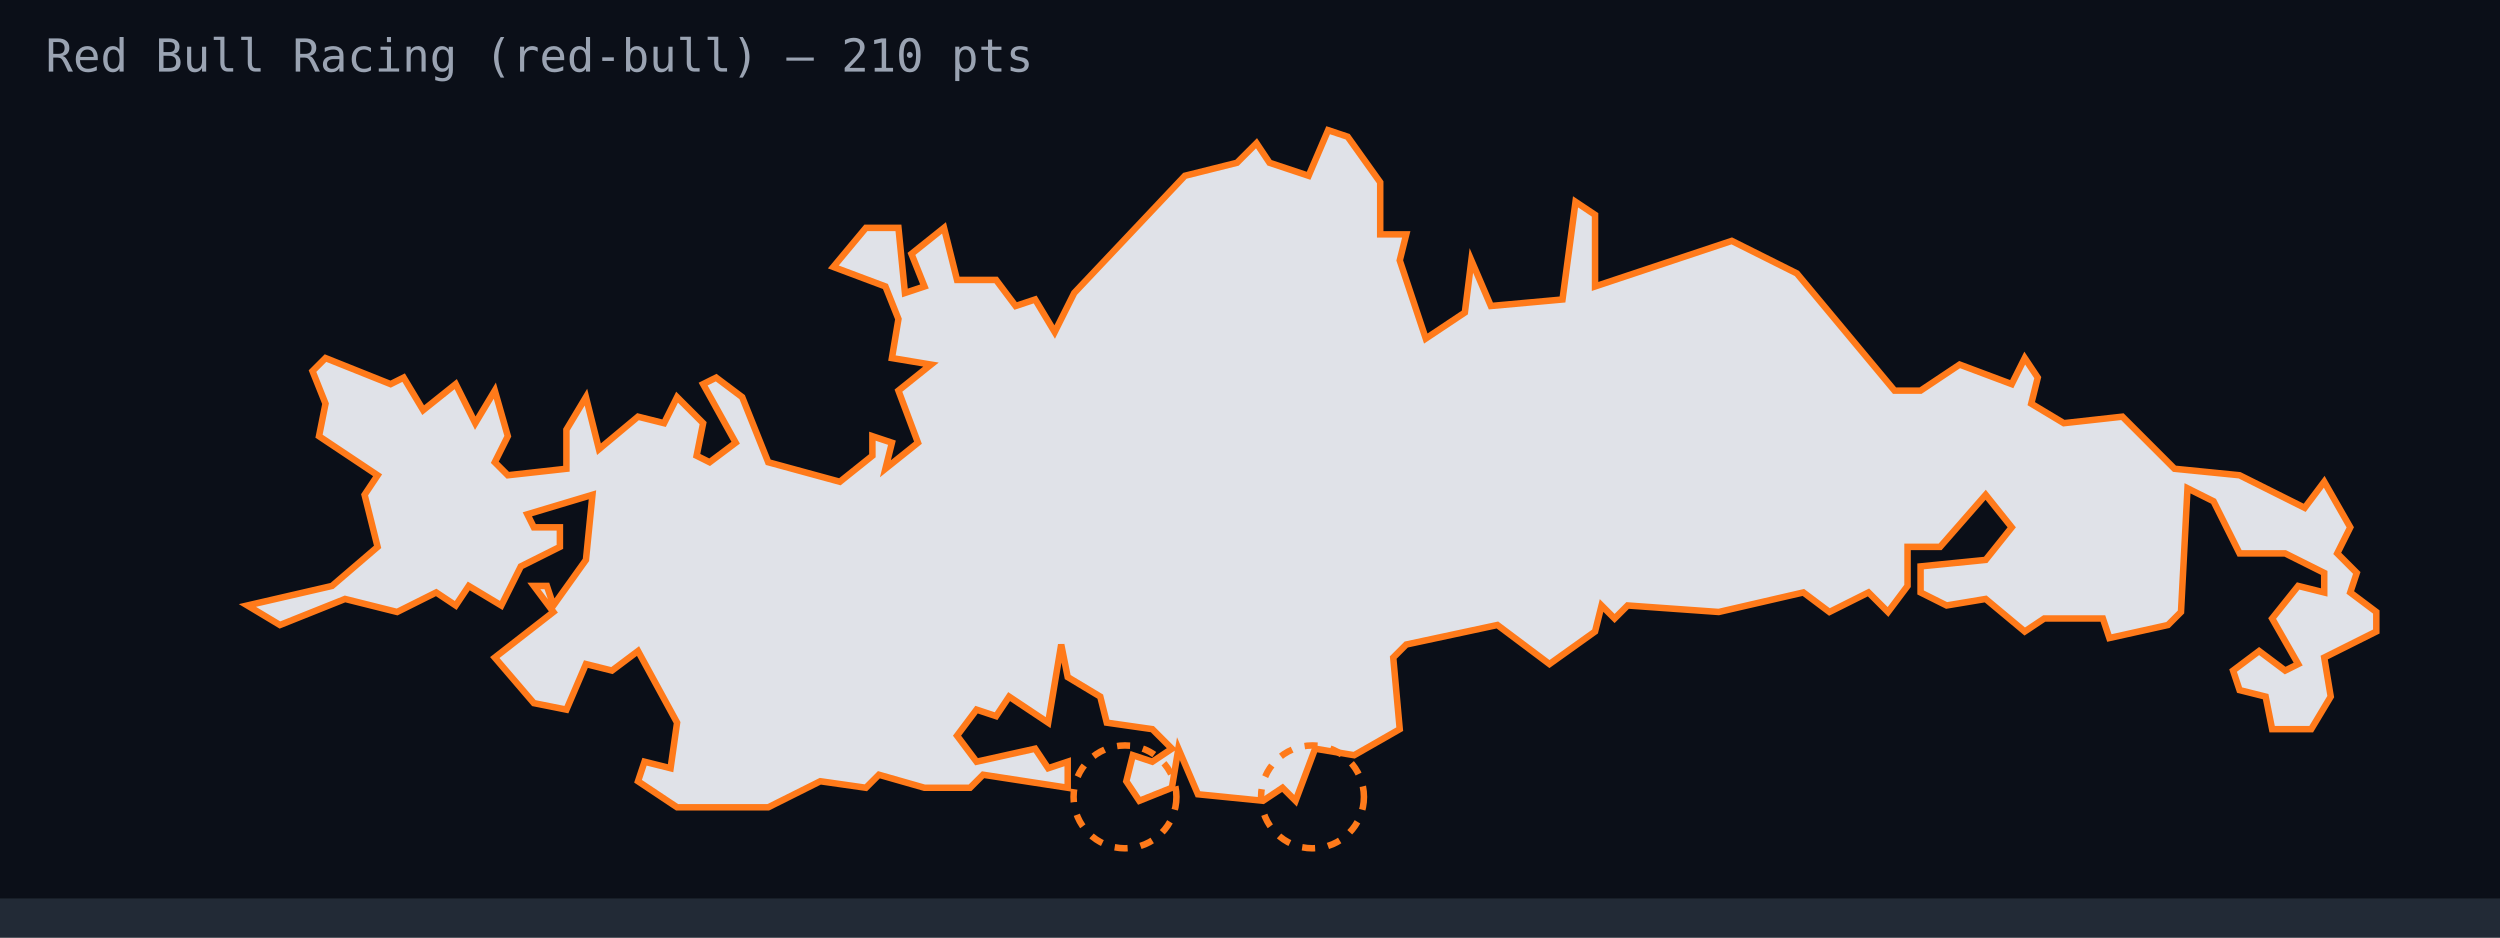
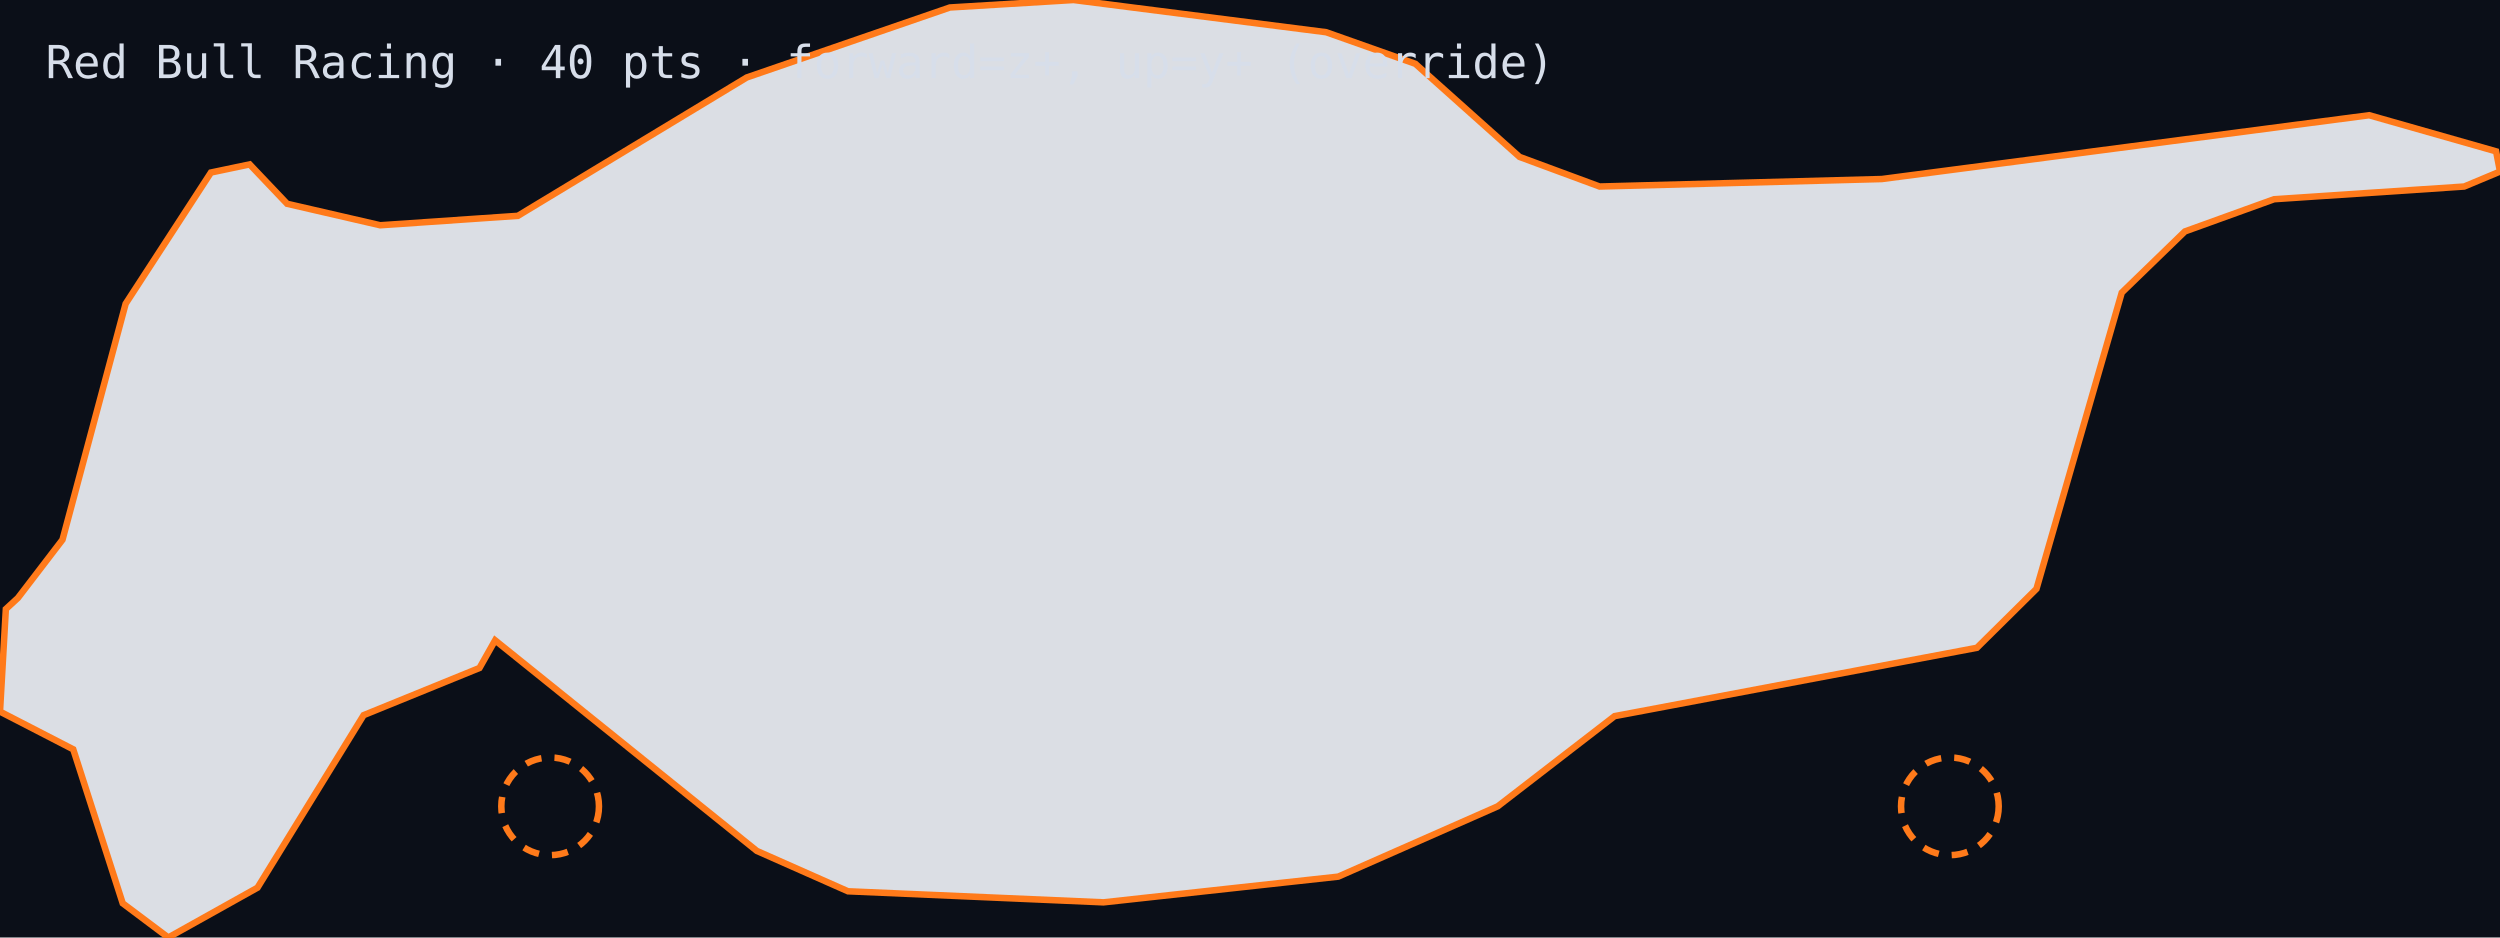
<svg xmlns="http://www.w3.org/2000/svg" viewBox="0 0 768 288">
  <rect width="768" height="288" fill="#0b0f18" />
-   <g>
-     <rect x="0" y="276" width="768" height="12" fill="#222a36" />
-     <polygon points="408.0,40.0 402.0,54.0 390.0,50.0 386.0,44.0 380.0,50.0 364.0,54.0 330.0,90.0 324.0,102.0 318.0,92.0 312.0,94.0 306.0,86.0 294.0,86.0 290.0,70.0 280.0,78.0 284.0,88.0 278.0,90.0 276.0,70.0 266.0,70.0 256.0,82.0 272.0,88.0 276.0,98.0 274.0,110.0 286.0,112.0 276.0,120.0 282.0,136.0 272.0,144.0 274.0,136.0 268.0,134.0 268.0,140.0 258.0,148.0 236.0,142.0 228.0,122.0 220.0,116.0 216.0,118.0 226.0,136.0 218.0,142.0 214.0,140.0 216.0,130.0 208.0,122.0 204.0,130.0 196.0,128.0 184.0,138.0 180.0,122.0 174.0,132.0 174.0,144.0 156.0,146.0 152.0,142.0 156.0,134.0 152.0,120.0 146.0,130.0 140.0,118.0 130.0,126.0 124.0,116.0 120.0,118.0 100.0,110.0 96.0,114.0 100.0,124.0 98.0,134.0 116.0,146.0 112.0,152.0 116.0,168.0 102.0,180.0 76.0,186.0 86.0,192.0 106.0,184.0 122.0,188.0 134.0,182.0 140.0,186.0 144.0,180.0 154.0,186.0 160.0,174.0 172.0,168.0 172.0,162.0 164.0,162.0 162.0,158.0 182.0,152.0 180.0,172.0 170.0,186.0 168.0,180.0 164.0,180.0 170.0,188.0 152.0,202.0 164.0,216.0 174.0,218.0 180.0,204.0 188.0,206.0 196.0,200.0 208.0,222.0 206.0,236.0 198.0,234.0 196.0,240.0 208.0,248.0 236.0,248.0 252.0,240.0 266.0,242.0 270.0,238.0 284.0,242.0 298.0,242.0 302.0,238.0 328.0,242.0 328.0,234.0 322.0,236.0 318.0,230.0 300.0,234.0 294.0,226.0 300.0,218.0 306.0,220.0 310.0,214.0 322.0,222.0 326.0,198.0 328.0,208.0 338.0,214.0 340.0,222.0 354.0,224.0 360.0,230.0 354.0,234.0 348.0,232.0 346.0,240.0 350.0,246.0 360.0,242.0 362.0,230.0 368.0,244.0 388.0,246.0 394.0,242.0 398.0,246.0 404.0,230.0 416.0,232.0 430.0,224.0 428.0,202.0 432.0,198.0 460.0,192.0 476.0,204.0 490.0,194.0 492.0,186.0 496.0,190.0 500.0,186.0 528.0,188.0 554.0,182.0 562.0,188.0 574.0,182.0 580.0,188.0 586.0,180.0 586.0,168.0 596.0,168.0 610.0,152.0 618.0,162.0 610.0,172.0 590.0,174.0 590.0,182.0 598.0,186.0 610.0,184.0 622.0,194.0 628.0,190.0 646.0,190.0 648.0,196.0 666.0,192.0 670.0,188.0 672.0,150.0 680.0,154.0 688.0,170.0 702.0,170.0 714.0,176.0 714.0,182.0 706.0,180.0 698.0,190.0 706.0,204.0 702.0,206.0 694.0,200.0 686.0,206.0 688.0,212.0 696.0,214.0 698.0,224.0 710.0,224.0 716.0,214.0 714.0,202.0 730.0,194.0 730.0,188.0 722.0,182.0 724.0,176.0 718.0,170.0 722.0,162.0 714.0,148.0 708.0,156.0 688.0,146.0 668.0,144.0 652.0,128.0 634.0,130.0 624.0,124.0 626.0,116.0 622.0,110.0 618.0,118.0 602.0,112.0 590.0,120.0 582.0,120.0 552.0,84.0 532.0,74.0 490.0,88.0 490.0,66.0 484.0,62.0 480.0,92.0 458.0,94.0 452.0,80.0 450.0,96.0 438.0,104.0 430.0,80.0 432.0,72.0 424.0,72.0 424.0,56.0 414.0,42.0 408.0,40.0" fill="rgba(247,250,255,0.9)" stroke="#ff7a1a" stroke-width="2" />
-     <circle cx="345.6" cy="244.8" r="15.8" fill="none" stroke="#ff7a1a" stroke-width="2" stroke-dasharray="4 4" />
-     <circle cx="403.2" cy="244.8" r="15.8" fill="none" stroke="#ff7a1a" stroke-width="2" stroke-dasharray="4 4" />
-     <text x="14" y="22" fill="#9aa3b2" font-family="monospace" font-size="14">Red Bull Racing (red-bull) — 210 pts</text>
-   </g>
+   <polygon points="5.5,183.7 19.2,165.8 38.6,93.3 64.8,53.0 76.7,50.5 88.2,62.6 116.8,69.2 159.1,66.3 229.4,23.8 291.8,2.3 329.8,0.0 407.4,9.9 434.8,19.6 466.8,48.2 491.4,57.3 578.1,55.0 727.8,35.4 766.8,46.5 768.0,52.7 757.0,57.3 698.6,61.2 671.2,71.1 651.8,89.9 625.6,180.9 607.3,199.0 496.0,220.0 460.1,247.7 411.1,269.3 339.0,277.2 260.5,273.8 232.5,261.4 152.1,196.7 147.3,205.2 111.7,219.7 79.1,272.7 51.7,288.0 37.7,277.5 22.5,230.2 0.0,218.6 1.8,187.1" fill="rgba(247,250,255,0.88)" stroke="#ff7a1a" stroke-width="2" />
+   <circle cx="169.0" cy="247.7" r="15.0" fill="none" stroke="#ff7a1a" stroke-width="2" stroke-dasharray="5 4" />
+   <circle cx="599.0" cy="247.7" r="15.0" fill="none" stroke="#ff7a1a" stroke-width="2" stroke-dasharray="5 4" />
+   <text x="14" y="24" fill="#d7deea" font-family="monospace" font-size="14">Red Bull Racing · 40 pts · forward=z+, up=y+ (override)</text>
</svg>
